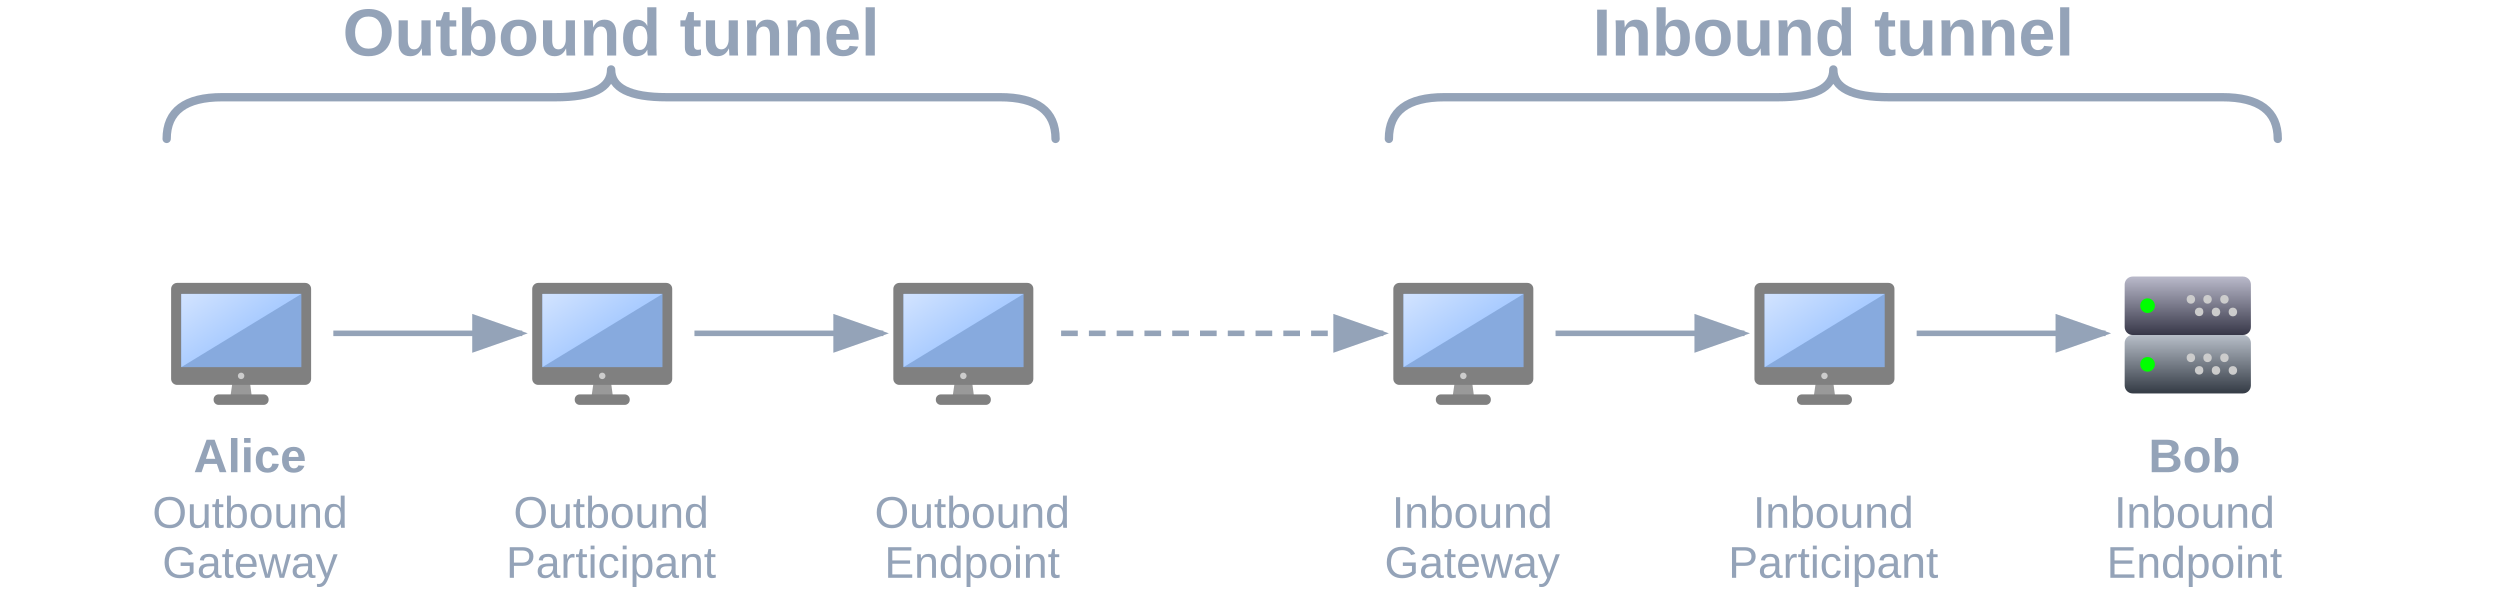
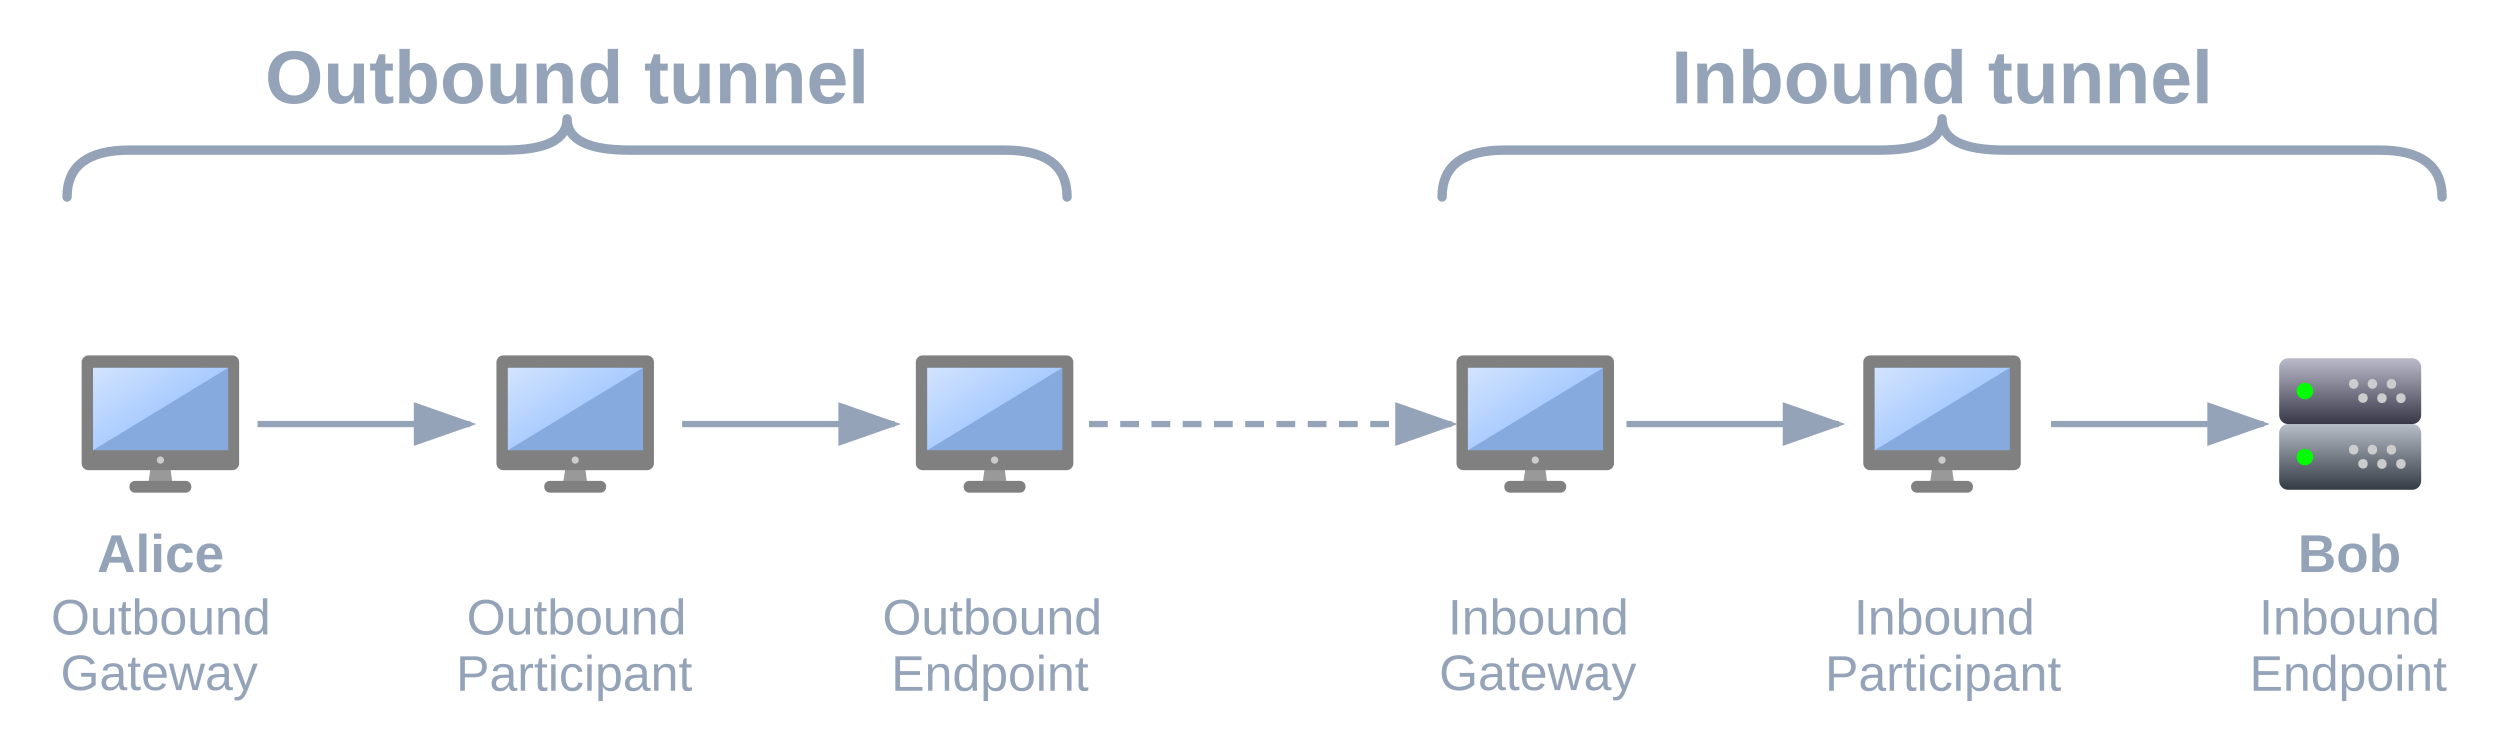
- <svg xmlns="http://www.w3.org/2000/svg" viewBox="0 0 900 220">
-   <defs>
-     <style>
-       .title { font-family: Arial, sans-serif; font-size: 24px; font-weight: bold; fill: #94a3b8; text-anchor: middle; }
-       .label { font-family: Arial, sans-serif; font-size: 16px; font-weight: 500; fill: #94a3b8; text-anchor: middle; }
-       .name { font-family: Arial, sans-serif; font-size: 17px; fill: #94a3b8; text-anchor: middle; font-weight: 600; }
-       .brace { fill: none; stroke: #94a3b8; stroke-width: 3; stroke-linecap: round; stroke-linejoin: round; }
-       .arrow { fill: none; stroke: #94a3b8; stroke-width: 2; }
-       .dashed-arrow { fill: none; stroke: #94a3b8; stroke-width: 2; stroke-dasharray: 6,4; }
-     </style>
+ <svg xmlns="http://www.w3.org/2000/svg" id="svg41" viewBox="0 0 800 240">
+   <defs id="defs21">
    <linearGradient id="client-grad" x1="7.8" x2="23.1" y1="10.4" y2="33.3" gradientUnits="userSpaceOnUse">
-       <stop offset="0" stop-color="#d5e5ff" />
-       <stop offset="1" stop-color="#acf" />
+       <stop id="stop1" offset="0" stop-color="#d5e5ff" />
+       <stop id="stop2" offset="1" stop-color="#acf" />
+     </linearGradient>
+     <linearGradient id="server-grad-b" x1="27.2" x2="27.2" y1="6.3" y2="32" gradientUnits="userSpaceOnUse">
+       <stop id="stop3" offset="0" stop-color="#b7b7c8" />
+       <stop id="stop4" offset="1" stop-color="#373748" />
+     </linearGradient>
+     <linearGradient id="server-grad-a" x1="32.8" x2="32.8" y1="32" y2="57.6" gradientUnits="userSpaceOnUse">
+       <stop id="stop5" offset="0" stop-color="#b7bec8" />
+       <stop id="stop6" offset="1" stop-color="#373e48" />
    </linearGradient>
    <g id="client">
-       <path fill="#999" d="M35.2 44.9l1 7.6h-8.4l1.1-7.6z" />
-       <path fill="gray" d="M60 46c0 1.3-1.1 2.4-2.4 2.4H6.4A2.4 2.4 0 014 46V10c0-1.3 1.1-2.4 2.4-2.4h51.2c1.3 0 2.4 1 2.4 2.4zM23 52.2h18a2 2 45 012 2v.2a2 2 135 01-2 2H23a2 2 45 01-2-2v-.2a2 2 135 012-2z" />
-       <circle cx="32" cy="44.8" r="1.3" fill="#ccc" />
-       <path fill="#87aade" d="M8.1 12v29.3h48V12z" />
-       <path fill="url(#client-grad)" d="M7.5 12.5v29l49-29z" transform="matrix(.98 0 0 1.01 .7 -.6)" />
+       <path id="path6" fill="#999" d="m35.2 44.9 1 7.6h-8.4l1.1-7.6z" />
+       <path id="path7" fill="gray" d="M60 46c0 1.3-1.1 2.4-2.4 2.4H6.4A2.4 2.4 0 0 1 4 46V10c0-1.3 1.1-2.4 2.4-2.4h51.2c1.3 0 2.4 1 2.4 2.4zm-37 6.2h18a2 2 45 0 1 2 2v.2a2 2 135 0 1-2 2H23a2 2 45 0 1-2-2v-.2a2 2 135 0 1 2-2" />
+       <circle id="circle7" cx="32" cy="44.8" r="1.3" fill="#ccc" />
+       <path id="path8" fill="#87aade" d="M8.1 12v29.3h48V12Z" />
+       <path id="path9" fill="url(#client-grad)" d="M7.5 12.5v29l49-29z" transform="matrix(.98 0 0 1.01 .7 -.6)" />
    </g>
-     <linearGradient id="server-grad-b" x1="27.2" x2="27.2" y1="6.3" y2="32" gradientUnits="userSpaceOnUse">
-       <stop offset="0" stop-color="#b7b7c8" />
-       <stop offset="1" stop-color="#373748" />
-     </linearGradient>
-     <linearGradient id="server-grad-a" x1="32.8" x2="32.8" y1="32" y2="57.6" gradientUnits="userSpaceOnUse">
-       <stop offset="0" stop-color="#b7bec8" />
-       <stop offset="1" stop-color="#373e48" />
-     </linearGradient>
-     <path id="server-dot" d="M50.4 42.2c0 1.2-.8 2-1.9 2s-1.9-.8-1.9-2 .8-1.9 1.9-1.9 1.9.8 1.9 2" />
    <g id="server">
-       <path fill="url(#server-grad-a)" d="M56.8 58.3H7.2c-2 0-3.6-1.6-3.6-3.6V35.6c0-2 1.6-3.6 3.6-3.6h49.6c2 0 3.6 1.6 3.6 3.6v19.1c0 2-1.6 3.6-3.6 3.6" />
-       <path fill="url(#server-grad-b)" d="M56.8 32H7.2c-2 0-3.6-1.6-3.6-3.6V9.3c0-2 1.6-3.6 3.6-3.6h49.6c2 0 3.6 1.6 3.6 3.6v19.1c0 2-1.6 3.6-3.6 3.6" />
-       <g fill="#ccc">
-         <use href="#server-dot" />
-         <use href="#server-dot" x="-7.6" />
-         <use href="#server-dot" x="3.8" y="5.7" />
-         <use href="#server-dot" x="-3.8" y="5.7" />
-         <use href="#server-dot" x="-15.1" />
-         <path d="M39 47.9c0 1.1-.7 1.9-1.9 1.9-1 0-1.9-.8-1.9-1.9s.8-1.9 2-1.9 1.8.8 1.8 1.9" />
-         <use href="#server-dot" y="-26.3" />
-         <use href="#server-dot" x="-7.6" y="-26.3" />
-         <use href="#server-dot" x="3.8" y="-20.6" />
-         <use href="#server-dot" x="-3.8" y="-20.6" />
-         <use href="#server-dot" x="-15.1" y="-26.3" />
-         <path d="M39 21.6c0 1.1-.7 1.9-1.9 1.9-1 0-1.9-.8-1.9-1.9s.8-1.9 2-1.9 1.8.8 1.8 1.9" />
+       <path id="path10" fill="url(#server-grad-a)" d="M56.8 58.3H7.2c-2 0-3.6-1.6-3.6-3.6V35.6c0-2 1.6-3.6 3.6-3.6h49.6c2 0 3.6 1.6 3.6 3.6v19.1c0 2-1.6 3.6-3.6 3.6" />
+       <path id="path11" fill="url(#server-grad-b)" d="M56.8 32H7.2c-2 0-3.6-1.6-3.6-3.6V9.3c0-2 1.6-3.6 3.6-3.6h49.6c2 0 3.6 1.6 3.6 3.6v19.1c0 2-1.6 3.6-3.6 3.6" />
+       <g id="g20" fill="#ccc">
+         <use id="use11" href="#server-dot" />
+         <use id="use12" x="-7.6" href="#server-dot" />
+         <use id="use13" x="3.8" y="5.7" href="#server-dot" />
+         <use id="use14" x="-3.8" y="5.7" href="#server-dot" />
+         <use id="use15" x="-15.1" href="#server-dot" />
+         <path id="path15" d="M39 47.9c0 1.1-.7 1.9-1.9 1.9-1 0-1.9-.8-1.9-1.9s.8-1.9 2-1.9 1.8.8 1.8 1.9" />
+         <use id="use16" y="-26.3" href="#server-dot" />
+         <use id="use17" x="-7.6" y="-26.3" href="#server-dot" />
+         <use id="use18" x="3.8" y="-20.6" href="#server-dot" />
+         <use id="use19" x="-3.8" y="-20.6" href="#server-dot" />
+         <use id="use20" x="-15.1" y="-26.3" href="#server-dot" />
+         <path id="path20" d="M39 21.6c0 1.1-.7 1.9-1.9 1.9-1 0-1.9-.8-1.9-1.9s.8-1.9 2-1.9 1.8.8 1.8 1.9" />
      </g>
-       <g fill="#0f0">
-         <circle cx="13.9" cy="45.2" r="3.3" />
-         <circle cx="13.9" cy="18.8" r="3.3" />
+       <g id="g21" fill="#0f0">
+         <circle id="circle20" cx="13.9" cy="45.2" r="3.3" />
+         <circle id="circle21" cx="13.9" cy="18.8" r="3.3" />
      </g>
    </g>
-     <marker id="arrowhead" markerWidth="10" markerHeight="7" refX="9" refY="3.5" orient="auto">
-       <polygon points="0 0, 10 3.5, 0 7" fill="#94a3b8" />
+     <marker id="arrowhead" markerHeight="7" markerWidth="10" orient="auto" refX="9" refY="3.5">
+       <path id="path21" fill="#94a3b8" d="m0 0 10 3.5L0 7Z" />
    </marker>
+     <style id="style21">
+       .label,.name,.title{font-family:Arial,sans-serif;fill:#94a3b8;text-anchor:middle}.title{font-size:24px;font-weight:700}.label{font-size:16px;font-weight:500}.name{font-size:17px;font-weight:600}.arrow{fill:none;stroke:#94a3b8;stroke-width:2}
+     </style>
+     <path id="server-dot" d="M50.4 42.2c0 1.2-.8 2-1.9 2s-1.9-.8-1.9-2 .8-1.9 1.9-1.9 1.9.8 1.9 2" />
  </defs>
-   <path class="brace" d="M 60 50 Q 60 35, 80 35 L 200 35 Q 220 35, 220 25 Q 220 35, 240 35 L 360 35 Q 380 35, 380 50" />
-   <path class="brace" d="M 500 50 Q 500 35, 520 35 L 640 35 Q 660 35, 660 25 Q 660 35, 680 35 L 800 35 Q 820 35, 820 50" />
-   <text x="220" y="20" class="title">Outbound tunnel</text>
-   <text x="660" y="20" class="title">Inbound tunnel</text>
-   <g transform="translate(58, 95) scale(0.9)">
-     <use href="#client" />
+   <g id="g47" transform="translate(13 15)">
+     <path id="path22" fill="none" stroke="#94a3b8" stroke-linecap="round" stroke-linejoin="round" stroke-width="3" d="M8.459 48.035q0-15 20-15h120q20 0 20-10 0 10 20 10h120q20 0 20 15m120 0q0-15 20-15h120q20 0 20-10 0 10 20 10h120q20 0 20 15" />
+     <text id="text22" x="168.459" y="18.035" class="title">Outbound tunnel</text>
+     <text id="text23" x="608.459" y="18.035" class="title">Inbound tunnel</text>
+     <g id="g46" transform="translate(2)">
+       <use id="use23" href="#client" transform="matrix(.9 0 0 .9 7.52227 91.89516)" />
+       <text id="text24" x="36.401" y="168.035" class="name">Alice</text>
+       <text id="text25" x="36.459" y="188.035" class="label">Outbound</text>
+       <text id="text26" x="35.936" y="205.824" class="label">Gateway</text>
+     </g>
+     <g id="g45" transform="translate(4.29296)">
+       <use id="use26" href="#client" transform="matrix(.9 0 0 .9 137.9656 91.89516)" />
+       <text id="text27" x="167.193" y="188.035" class="label">Outbound</text>
+       <text id="text28" x="166.459" y="206.035" class="label">Participant</text>
+     </g>
+     <g id="g44" transform="translate(8.05468)">
+       <use id="use28" href="#client" transform="matrix(.9 0 0 .9 268.409 91.89516)" />
+       <text id="text29" x="296.459" y="188.035" class="label">Outbound</text>
+       <text id="text30" x="295.725" y="206.035" class="label">Endpoint</text>
+     </g>
+     <g id="g43" transform="translate(2.6289)">
+       <use id="use30" href="#client" transform="matrix(.9 0 0 .9 446.8523 91.89516)" />
+       <text id="text31" x="476.623" y="188.035" class="label">Inbound</text>
+       <text id="text32" x="476.459" y="205.824" class="label">Gateway</text>
+     </g>
+     <g id="g42" transform="translate(2.35156)">
+       <use id="use32" href="#client" transform="matrix(.9 0 0 .9 577.2956 91.89516)" />
+       <text id="text33" x="606.834" y="188.035" class="label">Inbound</text>
+       <text id="text34" x="606.459" y="206.035" class="label">Participant</text>
+     </g>
+     <g id="g41" transform="translate(2)">
+       <use id="use34" href="#server" transform="matrix(.8 0 0 .8 711.4566 95.09516)" />
+       <text id="text35" x="736.837" y="168.035" class="name">Bob</text>
+       <text id="text36" x="736.834" y="188.035" class="label">Inbound</text>
+       <text id="text37" x="736.459" y="206.035" class="label">Endpoint</text>
+     </g>
+     <path id="path37" marker-end="url(#arrowhead)" d="M69.418 120.695h68" class="arrow" />
+     <path id="path38" marker-end="url(#arrowhead)" d="M205.281 120.695h68" class="arrow" />
+     <path id="path39" fill="none" stroke="#94a3b8" stroke-dasharray="6 4" stroke-width="2" marker-end="url(#arrowhead)" d="M335.473 120.695h116" />
+     <path id="path40" marker-end="url(#arrowhead)" d="M507.477 120.695h68" class="arrow" />
+     <path id="path41" marker-end="url(#arrowhead)" d="M643.34 120.695h68" class="arrow" />
  </g>
-   <text x="90" y="170" class="name">Alice</text>
-   <text x="90" y="190" class="label">Outbound</text>
-   <text x="90" y="208" class="label">Gateway</text>
-   <g transform="translate(188, 95) scale(0.9)">
-     <use href="#client" />
-   </g>
-   <text x="220" y="190" class="label">Outbound</text>
-   <text x="220" y="208" class="label">Participant</text>
-   <g transform="translate(318, 95) scale(0.9)">
-     <use href="#client" />
-   </g>
-   <text x="350" y="190" class="label">Outbound</text>
-   <text x="350" y="208" class="label">Endpoint</text>
-   <g transform="translate(498, 95) scale(0.9)">
-     <use href="#client" />
-   </g>
-   <text x="530" y="190" class="label">Inbound</text>
-   <text x="530" y="208" class="label">Gateway</text>
-   <g transform="translate(628, 95) scale(0.9)">
-     <use href="#client" />
-   </g>
-   <text x="660" y="190" class="label">Inbound</text>
-   <text x="660" y="208" class="label">Participant</text>
-   <g transform="translate(762, 95) scale(0.8)">
-     <use href="#server" />
-   </g>
-   <text x="790" y="170" class="name">Bob</text>
-   <text x="790" y="190" class="label">Inbound</text>
-   <text x="790" y="208" class="label">Endpoint</text>
-   <line x1="120" y1="120" x2="188" y2="120" class="arrow" marker-end="url(#arrowhead)" />
-   <line x1="250" y1="120" x2="318" y2="120" class="arrow" marker-end="url(#arrowhead)" />
-   <line x1="382" y1="120" x2="498" y2="120" class="dashed-arrow" marker-end="url(#arrowhead)" />
-   <line x1="560" y1="120" x2="628" y2="120" class="arrow" marker-end="url(#arrowhead)" />
-   <line x1="690" y1="120" x2="758" y2="120" class="arrow" marker-end="url(#arrowhead)" />
</svg>
